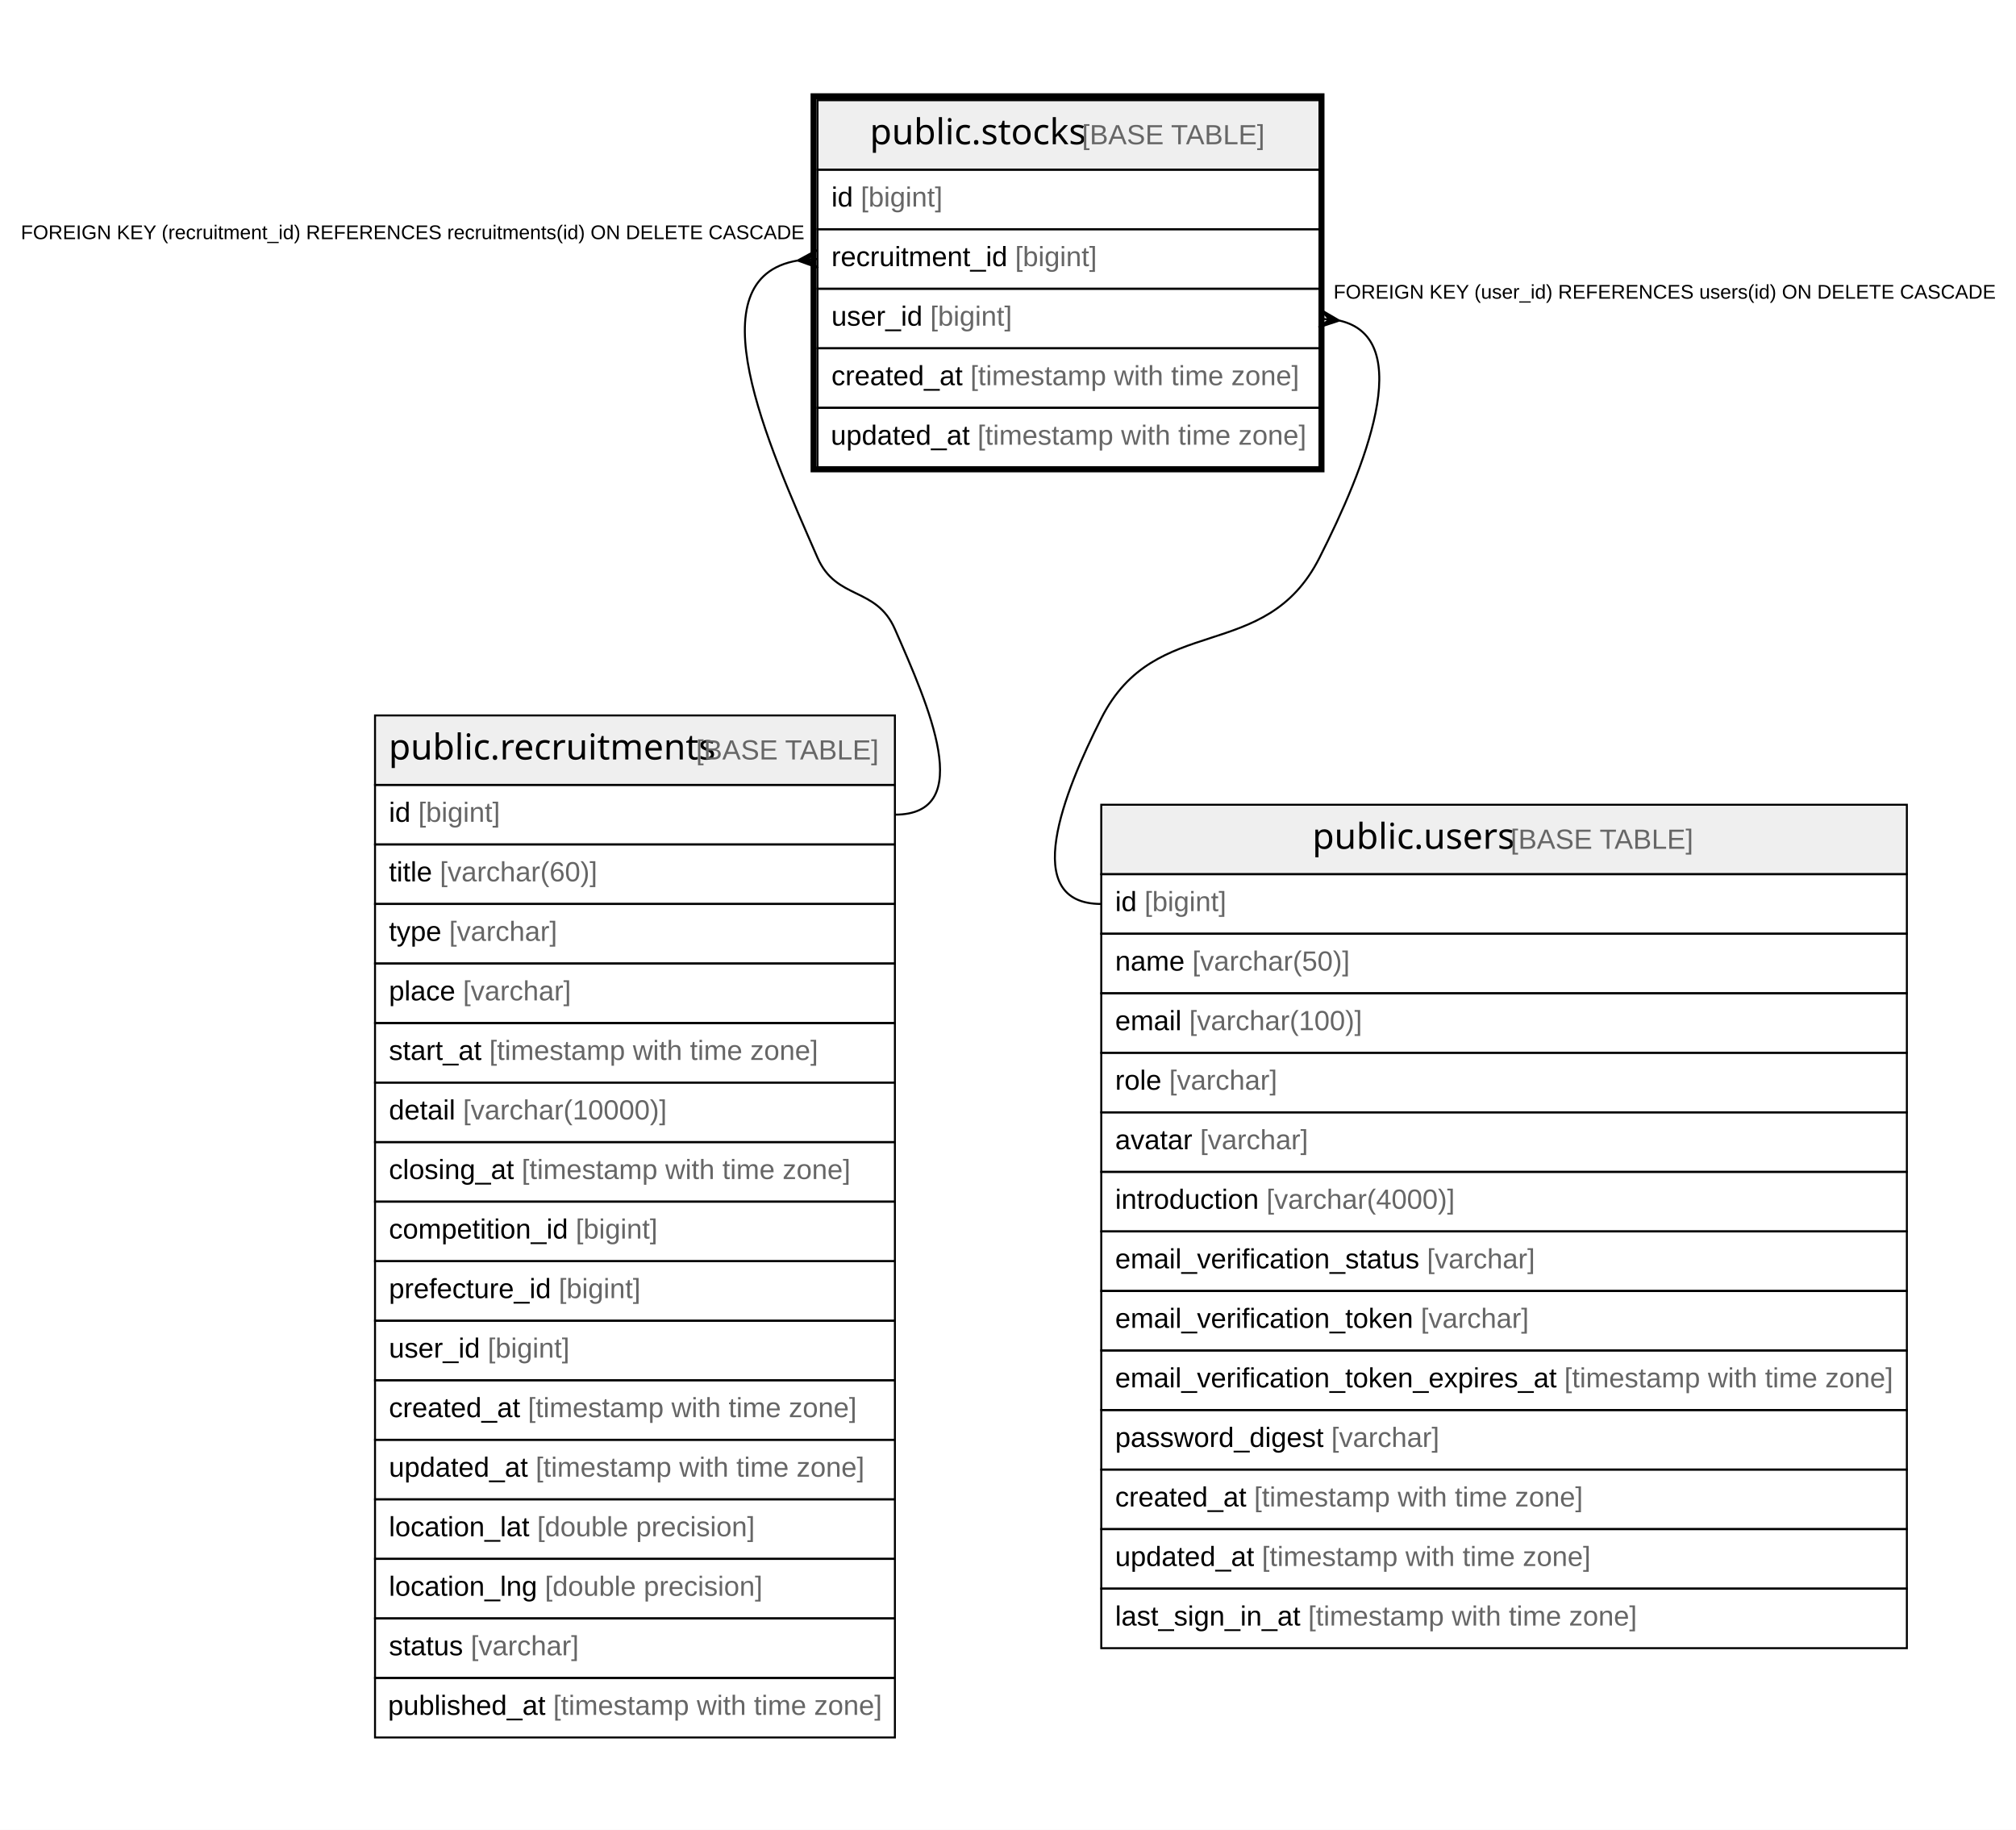
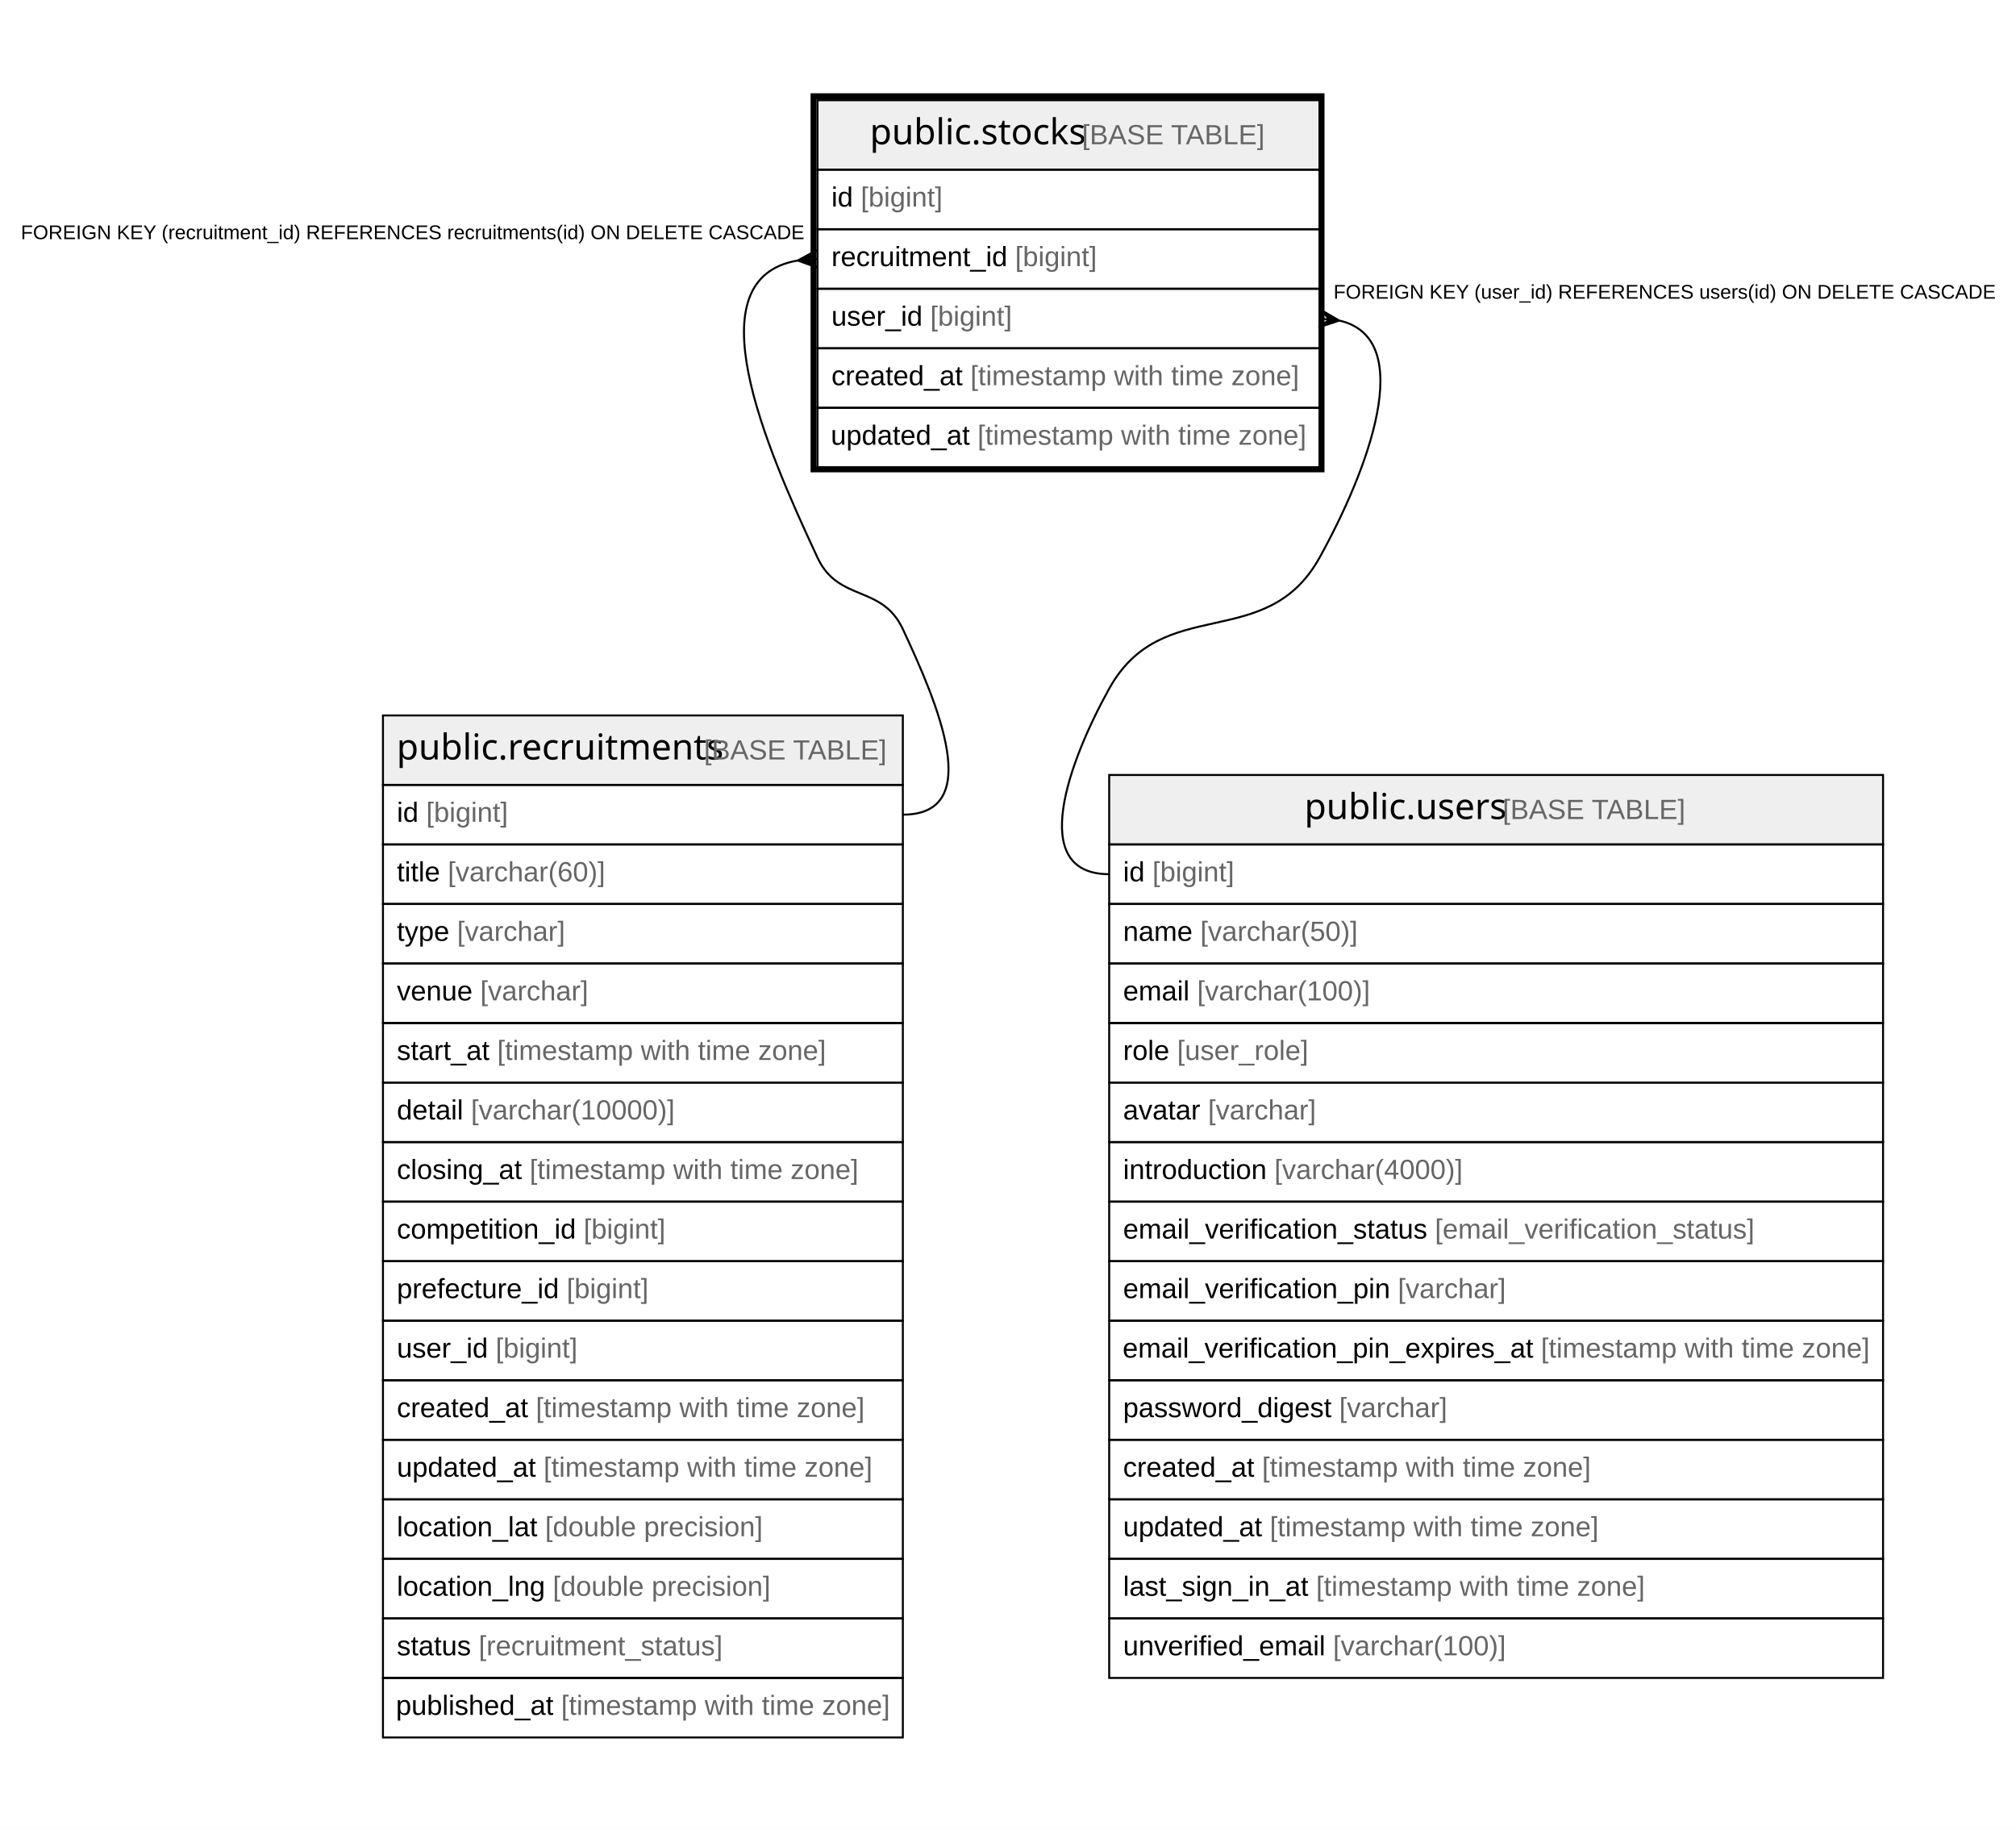
<svg xmlns="http://www.w3.org/2000/svg" width="1016pt" height="922pt" viewBox="0.00 0.00 1016.00 922.00">
  <g id="graph0" class="graph" transform="scale(1 1) rotate(0) translate(4 918)">
    <polygon fill="#ffffff" stroke="transparent" points="-4,4 -4,-918 1012,-918 1012,4 -4,4" />
    <g id="node1" class="node">
      <polygon fill="#efefef" stroke="transparent" points="408,-832.5 408,-867.5 661,-867.5 661,-832.5 408,-832.5" />
      <polygon fill="none" stroke="#000000" points="408,-832.5 408,-867.5 661,-867.5 661,-832.5 408,-832.5" />
      <text text-anchor="start" x="434.364" y="-845.3" font-family="Arial Bold" font-size="18.00" fill="#000000">public.stocks</text>
      <text text-anchor="start" x="537.382" y="-845.3" font-family="Arial" font-size="14.00" fill="#000000"> </text>
      <text text-anchor="start" x="541.273" y="-845.3" font-family="Arial" font-size="14.00" fill="#666666">[BASE TABLE]</text>
      <polygon fill="none" stroke="#000000" points="408,-802.5 408,-832.5 661,-832.5 661,-802.5 408,-802.5" />
      <text text-anchor="start" x="415" y="-813.9" font-family="Arial" font-size="14.00" fill="#000000">id </text>
      <text text-anchor="start" x="429.78" y="-813.9" font-family="Arial" font-size="14.00" fill="#666666">[bigint]</text>
      <polygon fill="none" stroke="#000000" points="408,-772.5 408,-802.5 661,-802.5 661,-772.5 408,-772.5" />
      <text text-anchor="start" x="415" y="-783.9" font-family="Arial" font-size="14.00" fill="#000000">recruitment_id </text>
      <text text-anchor="start" x="507.562" y="-783.9" font-family="Arial" font-size="14.00" fill="#666666">[bigint]</text>
      <polygon fill="none" stroke="#000000" points="408,-742.5 408,-772.5 661,-772.5 661,-742.5 408,-742.5" />
      <text text-anchor="start" x="415" y="-753.9" font-family="Arial" font-size="14.00" fill="#000000">user_id </text>
      <text text-anchor="start" x="464.788" y="-753.9" font-family="Arial" font-size="14.00" fill="#666666">[bigint]</text>
      <polygon fill="none" stroke="#000000" points="408,-712.5 408,-742.5 661,-742.5 661,-712.5 408,-712.5" />
      <text text-anchor="start" x="415" y="-723.9" font-family="Arial" font-size="14.00" fill="#000000">created_at </text>
      <text text-anchor="start" x="485.028" y="-723.9" font-family="Arial" font-size="14.00" fill="#666666">[timestamp with time zone]</text>
      <polygon fill="none" stroke="#000000" points="408,-682.5 408,-712.5 661,-712.5 661,-682.5 408,-682.5" />
      <text text-anchor="start" x="414.692" y="-693.9" font-family="Arial" font-size="14.00" fill="#000000">updated_at </text>
      <text text-anchor="start" x="488.624" y="-693.9" font-family="Arial" font-size="14.00" fill="#666666">[timestamp with time zone]</text>
      <polygon fill="none" stroke="#000000" stroke-width="3" points="406,-681.5 406,-869.5 662,-869.5 662,-681.5 406,-681.5" />
    </g>
    <g id="node2" class="node">
-       <polygon fill="#efefef" stroke="transparent" points="185,-522.5 185,-557.5 447,-557.5 447,-522.5 185,-522.5" />
-       <polygon fill="none" stroke="#000000" points="185,-522.5 185,-557.5 447,-557.5 447,-522.5 185,-522.5" />
-       <text text-anchor="start" x="191.869" y="-535.3" font-family="Arial Bold" font-size="18.00" fill="#000000">public.recruitments</text>
-       <text text-anchor="start" x="342.878" y="-535.3" font-family="Arial" font-size="14.00" fill="#000000"> </text>
-       <text text-anchor="start" x="346.768" y="-535.3" font-family="Arial" font-size="14.00" fill="#666666">[BASE TABLE]</text>
-       <polygon fill="none" stroke="#000000" points="185,-492.5 185,-522.5 447,-522.5 447,-492.5 185,-492.5" />
-       <text text-anchor="start" x="192" y="-503.9" font-family="Arial" font-size="14.00" fill="#000000">id </text>
-       <text text-anchor="start" x="206.78" y="-503.9" font-family="Arial" font-size="14.00" fill="#666666">[bigint]</text>
-       <polygon fill="none" stroke="#000000" points="185,-462.5 185,-492.5 447,-492.5 447,-462.5 185,-462.5" />
-       <text text-anchor="start" x="192" y="-473.9" font-family="Arial" font-size="14.00" fill="#000000">title </text>
-       <text text-anchor="start" x="217.668" y="-473.9" font-family="Arial" font-size="14.00" fill="#666666">[varchar(60)]</text>
-       <polygon fill="none" stroke="#000000" points="185,-432.5 185,-462.5 447,-462.5 447,-432.5 185,-432.5" />
-       <text text-anchor="start" x="192" y="-443.9" font-family="Arial" font-size="14.00" fill="#000000">type </text>
-       <text text-anchor="start" x="222.346" y="-443.9" font-family="Arial" font-size="14.00" fill="#666666">[varchar]</text>
-       <polygon fill="none" stroke="#000000" points="185,-402.5 185,-432.5 447,-432.5 447,-402.5 185,-402.5" />
-       <text text-anchor="start" x="192" y="-413.9" font-family="Arial" font-size="14.00" fill="#000000">place </text>
-       <text text-anchor="start" x="229.345" y="-413.9" font-family="Arial" font-size="14.00" fill="#666666">[varchar]</text>
-       <polygon fill="none" stroke="#000000" points="185,-372.5 185,-402.5 447,-402.5 447,-372.5 185,-372.5" />
-       <text text-anchor="start" x="192" y="-383.9" font-family="Arial" font-size="14.00" fill="#000000">start_at </text>
-       <text text-anchor="start" x="242.571" y="-383.9" font-family="Arial" font-size="14.00" fill="#666666">[timestamp with time zone]</text>
-       <polygon fill="none" stroke="#000000" points="185,-342.5 185,-372.5 447,-372.5 447,-342.5 185,-342.5" />
-       <text text-anchor="start" x="192" y="-353.9" font-family="Arial" font-size="14.00" fill="#000000">detail </text>
-       <text text-anchor="start" x="229.342" y="-353.9" font-family="Arial" font-size="14.00" fill="#666666">[varchar(10000)]</text>
-       <polygon fill="none" stroke="#000000" points="185,-312.5 185,-342.5 447,-342.5 447,-312.5 185,-312.5" />
-       <text text-anchor="start" x="192" y="-323.9" font-family="Arial" font-size="14.00" fill="#000000">closing_at </text>
-       <text text-anchor="start" x="258.907" y="-323.9" font-family="Arial" font-size="14.00" fill="#666666">[timestamp with time zone]</text>
-       <polygon fill="none" stroke="#000000" points="185,-282.5 185,-312.5 447,-312.5 447,-282.5 185,-282.5" />
-       <text text-anchor="start" x="192" y="-293.9" font-family="Arial" font-size="14.00" fill="#000000">competition_id </text>
-       <text text-anchor="start" x="286.13" y="-293.9" font-family="Arial" font-size="14.00" fill="#666666">[bigint]</text>
-       <polygon fill="none" stroke="#000000" points="185,-252.5 185,-282.5 447,-282.5 447,-252.5 185,-252.5" />
-       <text text-anchor="start" x="192" y="-263.9" font-family="Arial" font-size="14.00" fill="#000000">prefecture_id </text>
-       <text text-anchor="start" x="277.578" y="-263.9" font-family="Arial" font-size="14.00" fill="#666666">[bigint]</text>
-       <polygon fill="none" stroke="#000000" points="185,-222.5 185,-252.5 447,-252.5 447,-222.5 185,-222.5" />
-       <text text-anchor="start" x="192" y="-233.9" font-family="Arial" font-size="14.00" fill="#000000">user_id </text>
-       <text text-anchor="start" x="241.788" y="-233.9" font-family="Arial" font-size="14.00" fill="#666666">[bigint]</text>
-       <polygon fill="none" stroke="#000000" points="185,-192.5 185,-222.5 447,-222.5 447,-192.5 185,-192.5" />
-       <text text-anchor="start" x="192" y="-203.9" font-family="Arial" font-size="14.00" fill="#000000">created_at </text>
-       <text text-anchor="start" x="262.028" y="-203.9" font-family="Arial" font-size="14.00" fill="#666666">[timestamp with time zone]</text>
-       <polygon fill="none" stroke="#000000" points="185,-162.5 185,-192.5 447,-192.5 447,-162.5 185,-162.5" />
-       <text text-anchor="start" x="192" y="-173.9" font-family="Arial" font-size="14.00" fill="#000000">updated_at </text>
-       <text text-anchor="start" x="265.933" y="-173.9" font-family="Arial" font-size="14.00" fill="#666666">[timestamp with time zone]</text>
-       <polygon fill="none" stroke="#000000" points="185,-132.5 185,-162.5 447,-162.5 447,-132.5 185,-132.5" />
-       <text text-anchor="start" x="192" y="-143.9" font-family="Arial" font-size="14.00" fill="#000000">location_lat </text>
-       <text text-anchor="start" x="266.687" y="-143.9" font-family="Arial" font-size="14.00" fill="#666666">[double precision]</text>
-       <polygon fill="none" stroke="#000000" points="185,-102.5 185,-132.5 447,-132.5 447,-102.5 185,-102.5" />
-       <text text-anchor="start" x="192" y="-113.9" font-family="Arial" font-size="14.00" fill="#000000">location_lng </text>
-       <text text-anchor="start" x="270.579" y="-113.9" font-family="Arial" font-size="14.00" fill="#666666">[double precision]</text>
-       <polygon fill="none" stroke="#000000" points="185,-72.5 185,-102.5 447,-102.5 447,-72.5 185,-72.5" />
-       <text text-anchor="start" x="192" y="-83.9" font-family="Arial" font-size="14.00" fill="#000000">status </text>
-       <text text-anchor="start" x="233.237" y="-83.9" font-family="Arial" font-size="14.00" fill="#666666">[varchar]</text>
-       <polygon fill="none" stroke="#000000" points="185,-42.5 185,-72.5 447,-72.5 447,-42.5 185,-42.5" />
-       <text text-anchor="start" x="191.53" y="-53.9" font-family="Arial" font-size="14.00" fill="#000000">published_at </text>
-       <text text-anchor="start" x="274.785" y="-53.9" font-family="Arial" font-size="14.00" fill="#666666">[timestamp with time zone]</text>
+       <polygon fill="#efefef" stroke="transparent" points="189,-522.5 189,-557.5 451,-557.5 451,-522.5 189,-522.5" />
+       <polygon fill="none" stroke="#000000" points="189,-522.5 189,-557.5 451,-557.5 451,-522.5 189,-522.5" />
+       <text text-anchor="start" x="195.869" y="-535.3" font-family="Arial Bold" font-size="18.00" fill="#000000">public.recruitments</text>
+       <text text-anchor="start" x="346.878" y="-535.3" font-family="Arial" font-size="14.00" fill="#000000"> </text>
+       <text text-anchor="start" x="350.768" y="-535.3" font-family="Arial" font-size="14.00" fill="#666666">[BASE TABLE]</text>
+       <polygon fill="none" stroke="#000000" points="189,-492.5 189,-522.5 451,-522.5 451,-492.5 189,-492.5" />
+       <text text-anchor="start" x="196" y="-503.9" font-family="Arial" font-size="14.00" fill="#000000">id </text>
+       <text text-anchor="start" x="210.78" y="-503.9" font-family="Arial" font-size="14.00" fill="#666666">[bigint]</text>
+       <polygon fill="none" stroke="#000000" points="189,-462.5 189,-492.5 451,-492.5 451,-462.5 189,-462.5" />
+       <text text-anchor="start" x="196" y="-473.9" font-family="Arial" font-size="14.00" fill="#000000">title </text>
+       <text text-anchor="start" x="221.668" y="-473.9" font-family="Arial" font-size="14.00" fill="#666666">[varchar(60)]</text>
+       <polygon fill="none" stroke="#000000" points="189,-432.5 189,-462.5 451,-462.5 451,-432.5 189,-432.5" />
+       <text text-anchor="start" x="196" y="-443.9" font-family="Arial" font-size="14.00" fill="#000000">type </text>
+       <text text-anchor="start" x="226.346" y="-443.9" font-family="Arial" font-size="14.00" fill="#666666">[varchar]</text>
+       <polygon fill="none" stroke="#000000" points="189,-402.5 189,-432.5 451,-432.5 451,-402.5 189,-402.5" />
+       <text text-anchor="start" x="196" y="-413.9" font-family="Arial" font-size="14.00" fill="#000000">venue </text>
+       <text text-anchor="start" x="238.021" y="-413.9" font-family="Arial" font-size="14.00" fill="#666666">[varchar]</text>
+       <polygon fill="none" stroke="#000000" points="189,-372.5 189,-402.5 451,-402.5 451,-372.5 189,-372.5" />
+       <text text-anchor="start" x="196" y="-383.9" font-family="Arial" font-size="14.00" fill="#000000">start_at </text>
+       <text text-anchor="start" x="246.571" y="-383.9" font-family="Arial" font-size="14.00" fill="#666666">[timestamp with time zone]</text>
+       <polygon fill="none" stroke="#000000" points="189,-342.5 189,-372.5 451,-372.5 451,-342.5 189,-342.5" />
+       <text text-anchor="start" x="196" y="-353.9" font-family="Arial" font-size="14.00" fill="#000000">detail </text>
+       <text text-anchor="start" x="233.342" y="-353.9" font-family="Arial" font-size="14.00" fill="#666666">[varchar(10000)]</text>
+       <polygon fill="none" stroke="#000000" points="189,-312.5 189,-342.5 451,-342.5 451,-312.5 189,-312.5" />
+       <text text-anchor="start" x="196" y="-323.9" font-family="Arial" font-size="14.00" fill="#000000">closing_at </text>
+       <text text-anchor="start" x="262.907" y="-323.9" font-family="Arial" font-size="14.00" fill="#666666">[timestamp with time zone]</text>
+       <polygon fill="none" stroke="#000000" points="189,-282.5 189,-312.5 451,-312.5 451,-282.5 189,-282.5" />
+       <text text-anchor="start" x="196" y="-293.9" font-family="Arial" font-size="14.00" fill="#000000">competition_id </text>
+       <text text-anchor="start" x="290.13" y="-293.9" font-family="Arial" font-size="14.00" fill="#666666">[bigint]</text>
+       <polygon fill="none" stroke="#000000" points="189,-252.5 189,-282.5 451,-282.5 451,-252.5 189,-252.5" />
+       <text text-anchor="start" x="196" y="-263.9" font-family="Arial" font-size="14.00" fill="#000000">prefecture_id </text>
+       <text text-anchor="start" x="281.578" y="-263.9" font-family="Arial" font-size="14.00" fill="#666666">[bigint]</text>
+       <polygon fill="none" stroke="#000000" points="189,-222.5 189,-252.5 451,-252.5 451,-222.5 189,-222.5" />
+       <text text-anchor="start" x="196" y="-233.9" font-family="Arial" font-size="14.00" fill="#000000">user_id </text>
+       <text text-anchor="start" x="245.788" y="-233.9" font-family="Arial" font-size="14.00" fill="#666666">[bigint]</text>
+       <polygon fill="none" stroke="#000000" points="189,-192.5 189,-222.5 451,-222.5 451,-192.5 189,-192.5" />
+       <text text-anchor="start" x="196" y="-203.9" font-family="Arial" font-size="14.00" fill="#000000">created_at </text>
+       <text text-anchor="start" x="266.028" y="-203.9" font-family="Arial" font-size="14.00" fill="#666666">[timestamp with time zone]</text>
+       <polygon fill="none" stroke="#000000" points="189,-162.5 189,-192.5 451,-192.5 451,-162.5 189,-162.5" />
+       <text text-anchor="start" x="196" y="-173.9" font-family="Arial" font-size="14.00" fill="#000000">updated_at </text>
+       <text text-anchor="start" x="269.933" y="-173.9" font-family="Arial" font-size="14.00" fill="#666666">[timestamp with time zone]</text>
+       <polygon fill="none" stroke="#000000" points="189,-132.5 189,-162.5 451,-162.5 451,-132.5 189,-132.5" />
+       <text text-anchor="start" x="196" y="-143.9" font-family="Arial" font-size="14.00" fill="#000000">location_lat </text>
+       <text text-anchor="start" x="270.687" y="-143.9" font-family="Arial" font-size="14.00" fill="#666666">[double precision]</text>
+       <polygon fill="none" stroke="#000000" points="189,-102.5 189,-132.5 451,-132.5 451,-102.5 189,-102.5" />
+       <text text-anchor="start" x="196" y="-113.9" font-family="Arial" font-size="14.00" fill="#000000">location_lng </text>
+       <text text-anchor="start" x="274.579" y="-113.9" font-family="Arial" font-size="14.00" fill="#666666">[double precision]</text>
+       <polygon fill="none" stroke="#000000" points="189,-72.5 189,-102.5 451,-102.5 451,-72.5 189,-72.5" />
+       <text text-anchor="start" x="196" y="-83.9" font-family="Arial" font-size="14.00" fill="#000000">status </text>
+       <text text-anchor="start" x="237.237" y="-83.9" font-family="Arial" font-size="14.00" fill="#666666">[recruitment_status]</text>
+       <polygon fill="none" stroke="#000000" points="189,-42.5 189,-72.5 451,-72.5 451,-42.5 189,-42.5" />
+       <text text-anchor="start" x="195.53" y="-53.9" font-family="Arial" font-size="14.00" fill="#000000">published_at </text>
+       <text text-anchor="start" x="278.785" y="-53.9" font-family="Arial" font-size="14.00" fill="#666666">[timestamp with time zone]</text>
    </g>
    <g id="edge1" class="edge">
-       <path fill="none" stroke="#000000" d="M397.966,-786.719C345.453,-777.824 382.64,-694.922 408,-637 417.461,-615.391 437.539,-622.609 447,-601 463.667,-562.933 488.556,-507.5 447,-507.5" />
-       <polygon fill="#000000" stroke="#000000" points="398.03,-786.723 407.651,-791.986 403.015,-787.112 408,-787.5 408,-787.5 408,-787.5 403.015,-787.112 408.349,-783.014 398.03,-786.723 398.03,-786.723" />
+       <path fill="none" stroke="#000000" d="M397.954,-786.713C345.301,-777.755 381.246,-694.292 408,-637 418.546,-614.417 440.454,-623.583 451,-601 468.583,-563.348 492.556,-507.5 451,-507.5" />
+       <polygon fill="#000000" stroke="#000000" points="398.031,-786.719 407.649,-791.986 403.015,-787.109 408,-787.5 408,-787.5 408,-787.5 403.015,-787.109 408.351,-783.014 398.031,-786.719 398.031,-786.719" />
      <text text-anchor="start" x="6.5" y="-797.5" font-family="Arial" font-size="10.00" fill="#000000">FOREIGN KEY (recruitment_id) REFERENCES recruitments(id) ON DELETE CASCADE</text>
    </g>
    <g id="node3" class="node">
-       <polygon fill="#efefef" stroke="transparent" points="551,-477.5 551,-512.5 957,-512.5 957,-477.5 551,-477.5" />
-       <polygon fill="none" stroke="#000000" points="551,-477.5 551,-512.5 957,-512.5 957,-477.5 551,-477.5" />
-       <text text-anchor="start" x="657.366" y="-490.3" font-family="Arial Bold" font-size="18.00" fill="#000000">public.users</text>
-       <text text-anchor="start" x="753.38" y="-490.3" font-family="Arial" font-size="14.00" fill="#000000"> </text>
-       <text text-anchor="start" x="757.271" y="-490.3" font-family="Arial" font-size="14.00" fill="#666666">[BASE TABLE]</text>
-       <polygon fill="none" stroke="#000000" points="551,-447.5 551,-477.5 957,-477.5 957,-447.5 551,-447.5" />
-       <text text-anchor="start" x="558" y="-458.9" font-family="Arial" font-size="14.00" fill="#000000">id </text>
-       <text text-anchor="start" x="572.78" y="-458.9" font-family="Arial" font-size="14.00" fill="#666666">[bigint]</text>
-       <polygon fill="none" stroke="#000000" points="551,-417.5 551,-447.5 957,-447.5 957,-417.5 551,-417.5" />
-       <text text-anchor="start" x="558" y="-428.9" font-family="Arial" font-size="14.00" fill="#000000">name </text>
-       <text text-anchor="start" x="596.899" y="-428.9" font-family="Arial" font-size="14.00" fill="#666666">[varchar(50)]</text>
-       <polygon fill="none" stroke="#000000" points="551,-387.5 551,-417.5 957,-417.5 957,-387.5 551,-387.5" />
-       <text text-anchor="start" x="558" y="-398.9" font-family="Arial" font-size="14.00" fill="#000000">email </text>
-       <text text-anchor="start" x="595.33" y="-398.9" font-family="Arial" font-size="14.00" fill="#666666">[varchar(100)]</text>
-       <polygon fill="none" stroke="#000000" points="551,-357.5 551,-387.5 957,-387.5 957,-357.5 551,-357.5" />
-       <text text-anchor="start" x="558" y="-368.9" font-family="Arial" font-size="14.00" fill="#000000">role </text>
-       <text text-anchor="start" x="585.223" y="-368.9" font-family="Arial" font-size="14.00" fill="#666666">[varchar]</text>
-       <polygon fill="none" stroke="#000000" points="551,-327.5 551,-357.5 957,-357.5 957,-327.5 551,-327.5" />
-       <text text-anchor="start" x="558" y="-338.9" font-family="Arial" font-size="14.00" fill="#000000">avatar </text>
-       <text text-anchor="start" x="600.79" y="-338.9" font-family="Arial" font-size="14.00" fill="#666666">[varchar]</text>
-       <polygon fill="none" stroke="#000000" points="551,-297.5 551,-327.5 957,-327.5 957,-297.5 551,-297.5" />
-       <text text-anchor="start" x="558" y="-308.9" font-family="Arial" font-size="14.00" fill="#000000">introduction </text>
-       <text text-anchor="start" x="634.241" y="-308.9" font-family="Arial" font-size="14.00" fill="#666666">[varchar(4000)]</text>
-       <polygon fill="none" stroke="#000000" points="551,-267.5 551,-297.5 957,-297.5 957,-267.5 551,-267.5" />
-       <text text-anchor="start" x="558" y="-278.9" font-family="Arial" font-size="14.00" fill="#000000">email_verification_status </text>
-       <text text-anchor="start" x="715.133" y="-278.9" font-family="Arial" font-size="14.00" fill="#666666">[varchar]</text>
-       <polygon fill="none" stroke="#000000" points="551,-237.5 551,-267.5 957,-267.5 957,-237.5 551,-237.5" />
-       <text text-anchor="start" x="558" y="-248.9" font-family="Arial" font-size="14.00" fill="#000000">email_verification_token </text>
-       <text text-anchor="start" x="712.025" y="-248.9" font-family="Arial" font-size="14.00" fill="#666666">[varchar]</text>
-       <polygon fill="none" stroke="#000000" points="551,-207.5 551,-237.5 957,-237.5 957,-207.5 551,-207.5" />
-       <text text-anchor="start" x="557.968" y="-218.9" font-family="Arial" font-size="14.00" fill="#000000">email_verification_token_expires_at </text>
-       <text text-anchor="start" x="784.347" y="-218.9" font-family="Arial" font-size="14.00" fill="#666666">[timestamp with time zone]</text>
-       <polygon fill="none" stroke="#000000" points="551,-177.5 551,-207.5 957,-207.5 957,-177.5 551,-177.5" />
-       <text text-anchor="start" x="558" y="-188.9" font-family="Arial" font-size="14.00" fill="#000000">password_digest </text>
-       <text text-anchor="start" x="666.916" y="-188.9" font-family="Arial" font-size="14.00" fill="#666666">[varchar]</text>
-       <polygon fill="none" stroke="#000000" points="551,-147.5 551,-177.5 957,-177.5 957,-147.5 551,-147.5" />
-       <text text-anchor="start" x="558" y="-158.9" font-family="Arial" font-size="14.00" fill="#000000">created_at </text>
-       <text text-anchor="start" x="628.028" y="-158.9" font-family="Arial" font-size="14.00" fill="#666666">[timestamp with time zone]</text>
-       <polygon fill="none" stroke="#000000" points="551,-117.5 551,-147.5 957,-147.5 957,-117.5 551,-117.5" />
-       <text text-anchor="start" x="558" y="-128.9" font-family="Arial" font-size="14.00" fill="#000000">updated_at </text>
-       <text text-anchor="start" x="631.933" y="-128.9" font-family="Arial" font-size="14.00" fill="#666666">[timestamp with time zone]</text>
-       <polygon fill="none" stroke="#000000" points="551,-87.5 551,-117.5 957,-117.5 957,-87.5 551,-87.5" />
-       <text text-anchor="start" x="558" y="-98.9" font-family="Arial" font-size="14.00" fill="#000000">last_sign_in_at </text>
-       <text text-anchor="start" x="655.252" y="-98.9" font-family="Arial" font-size="14.00" fill="#666666">[timestamp with time zone]</text>
+       <polygon fill="#efefef" stroke="transparent" points="555,-492.5 555,-527.5 945,-527.5 945,-492.5 555,-492.5" />
+       <polygon fill="none" stroke="#000000" points="555,-492.5 555,-527.5 945,-527.5 945,-492.5 555,-492.5" />
+       <text text-anchor="start" x="653.366" y="-505.3" font-family="Arial Bold" font-size="18.00" fill="#000000">public.users</text>
+       <text text-anchor="start" x="749.38" y="-505.3" font-family="Arial" font-size="14.00" fill="#000000"> </text>
+       <text text-anchor="start" x="753.271" y="-505.3" font-family="Arial" font-size="14.00" fill="#666666">[BASE TABLE]</text>
+       <polygon fill="none" stroke="#000000" points="555,-462.5 555,-492.5 945,-492.5 945,-462.5 555,-462.5" />
+       <text text-anchor="start" x="562" y="-473.9" font-family="Arial" font-size="14.00" fill="#000000">id </text>
+       <text text-anchor="start" x="576.78" y="-473.9" font-family="Arial" font-size="14.00" fill="#666666">[bigint]</text>
+       <polygon fill="none" stroke="#000000" points="555,-432.5 555,-462.5 945,-462.5 945,-432.5 555,-432.5" />
+       <text text-anchor="start" x="562" y="-443.9" font-family="Arial" font-size="14.00" fill="#000000">name </text>
+       <text text-anchor="start" x="600.899" y="-443.9" font-family="Arial" font-size="14.00" fill="#666666">[varchar(50)]</text>
+       <polygon fill="none" stroke="#000000" points="555,-402.5 555,-432.5 945,-432.5 945,-402.5 555,-402.5" />
+       <text text-anchor="start" x="562" y="-413.9" font-family="Arial" font-size="14.00" fill="#000000">email </text>
+       <text text-anchor="start" x="599.33" y="-413.9" font-family="Arial" font-size="14.00" fill="#666666">[varchar(100)]</text>
+       <polygon fill="none" stroke="#000000" points="555,-372.5 555,-402.5 945,-402.5 945,-372.5 555,-372.5" />
+       <text text-anchor="start" x="562" y="-383.9" font-family="Arial" font-size="14.00" fill="#000000">role </text>
+       <text text-anchor="start" x="589.223" y="-383.9" font-family="Arial" font-size="14.00" fill="#666666">[user_role]</text>
+       <polygon fill="none" stroke="#000000" points="555,-342.5 555,-372.5 945,-372.5 945,-342.5 555,-342.5" />
+       <text text-anchor="start" x="562" y="-353.9" font-family="Arial" font-size="14.00" fill="#000000">avatar </text>
+       <text text-anchor="start" x="604.79" y="-353.9" font-family="Arial" font-size="14.00" fill="#666666">[varchar]</text>
+       <polygon fill="none" stroke="#000000" points="555,-312.5 555,-342.5 945,-342.5 945,-312.5 555,-312.5" />
+       <text text-anchor="start" x="562" y="-323.9" font-family="Arial" font-size="14.00" fill="#000000">introduction </text>
+       <text text-anchor="start" x="638.241" y="-323.9" font-family="Arial" font-size="14.00" fill="#666666">[varchar(4000)]</text>
+       <polygon fill="none" stroke="#000000" points="555,-282.5 555,-312.5 945,-312.5 945,-282.5 555,-282.5" />
+       <text text-anchor="start" x="562" y="-293.9" font-family="Arial" font-size="14.00" fill="#000000">email_verification_status </text>
+       <text text-anchor="start" x="719.133" y="-293.9" font-family="Arial" font-size="14.00" fill="#666666">[email_verification_status]</text>
+       <polygon fill="none" stroke="#000000" points="555,-252.5 555,-282.5 945,-282.5 945,-252.5 555,-252.5" />
+       <text text-anchor="start" x="562" y="-263.9" font-family="Arial" font-size="14.00" fill="#000000">email_verification_pin </text>
+       <text text-anchor="start" x="700.459" y="-263.9" font-family="Arial" font-size="14.00" fill="#666666">[varchar]</text>
+       <polygon fill="none" stroke="#000000" points="555,-222.5 555,-252.5 945,-252.5 945,-222.5 555,-222.5" />
+       <text text-anchor="start" x="561.752" y="-233.9" font-family="Arial" font-size="14.00" fill="#000000">email_verification_pin_expires_at </text>
+       <text text-anchor="start" x="772.564" y="-233.9" font-family="Arial" font-size="14.00" fill="#666666">[timestamp with time zone]</text>
+       <polygon fill="none" stroke="#000000" points="555,-192.5 555,-222.5 945,-222.5 945,-192.5 555,-192.5" />
+       <text text-anchor="start" x="562" y="-203.9" font-family="Arial" font-size="14.00" fill="#000000">password_digest </text>
+       <text text-anchor="start" x="670.916" y="-203.9" font-family="Arial" font-size="14.00" fill="#666666">[varchar]</text>
+       <polygon fill="none" stroke="#000000" points="555,-162.5 555,-192.5 945,-192.5 945,-162.5 555,-162.5" />
+       <text text-anchor="start" x="562" y="-173.9" font-family="Arial" font-size="14.00" fill="#000000">created_at </text>
+       <text text-anchor="start" x="632.028" y="-173.9" font-family="Arial" font-size="14.00" fill="#666666">[timestamp with time zone]</text>
+       <polygon fill="none" stroke="#000000" points="555,-132.5 555,-162.5 945,-162.5 945,-132.5 555,-132.5" />
+       <text text-anchor="start" x="562" y="-143.9" font-family="Arial" font-size="14.00" fill="#000000">updated_at </text>
+       <text text-anchor="start" x="635.933" y="-143.9" font-family="Arial" font-size="14.00" fill="#666666">[timestamp with time zone]</text>
+       <polygon fill="none" stroke="#000000" points="555,-102.5 555,-132.5 945,-132.5 945,-102.5 555,-102.5" />
+       <text text-anchor="start" x="562" y="-113.9" font-family="Arial" font-size="14.00" fill="#000000">last_sign_in_at </text>
+       <text text-anchor="start" x="659.252" y="-113.9" font-family="Arial" font-size="14.00" fill="#666666">[timestamp with time zone]</text>
+       <polygon fill="none" stroke="#000000" points="555,-72.5 555,-102.5 945,-102.5 945,-72.5 555,-72.5" />
+       <text text-anchor="start" x="562" y="-83.9" font-family="Arial" font-size="14.00" fill="#000000">unverified_email </text>
+       <text text-anchor="start" x="667.79" y="-83.9" font-family="Arial" font-size="14.00" fill="#666666">[varchar(100)]</text>
    </g>
    <g id="edge2" class="edge">
-       <path fill="none" stroke="#000000" d="M671.097,-756.456C710.448,-747.399 683.462,-681.435 661,-637 633.61,-582.816 578.39,-610.184 551,-556 532.253,-518.914 509.444,-462.5 551,-462.5" />
-       <polygon fill="#000000" stroke="#000000" points="670.947,-756.471 660.537,-753.024 665.973,-756.986 661,-757.5 661,-757.5 661,-757.5 665.973,-756.986 661.463,-761.976 670.947,-756.471 670.947,-756.471" />
+       <path fill="none" stroke="#000000" d="M671.123,-756.442C710.688,-747.271 685.174,-680.528 661,-637 634.056,-588.483 581.944,-619.517 555,-571 534.824,-534.671 513.444,-477.5 555,-477.5" />
+       <polygon fill="#000000" stroke="#000000" points="670.946,-756.461 660.532,-753.024 665.973,-756.98 661,-757.5 661,-757.5 661,-757.5 665.973,-756.98 661.468,-761.976 670.946,-756.461 670.946,-756.461" />
      <text text-anchor="start" x="668.053" y="-767.5" font-family="Arial" font-size="10.00" fill="#000000">FOREIGN KEY (user_id) REFERENCES users(id) ON DELETE CASCADE</text>
    </g>
  </g>
</svg>
